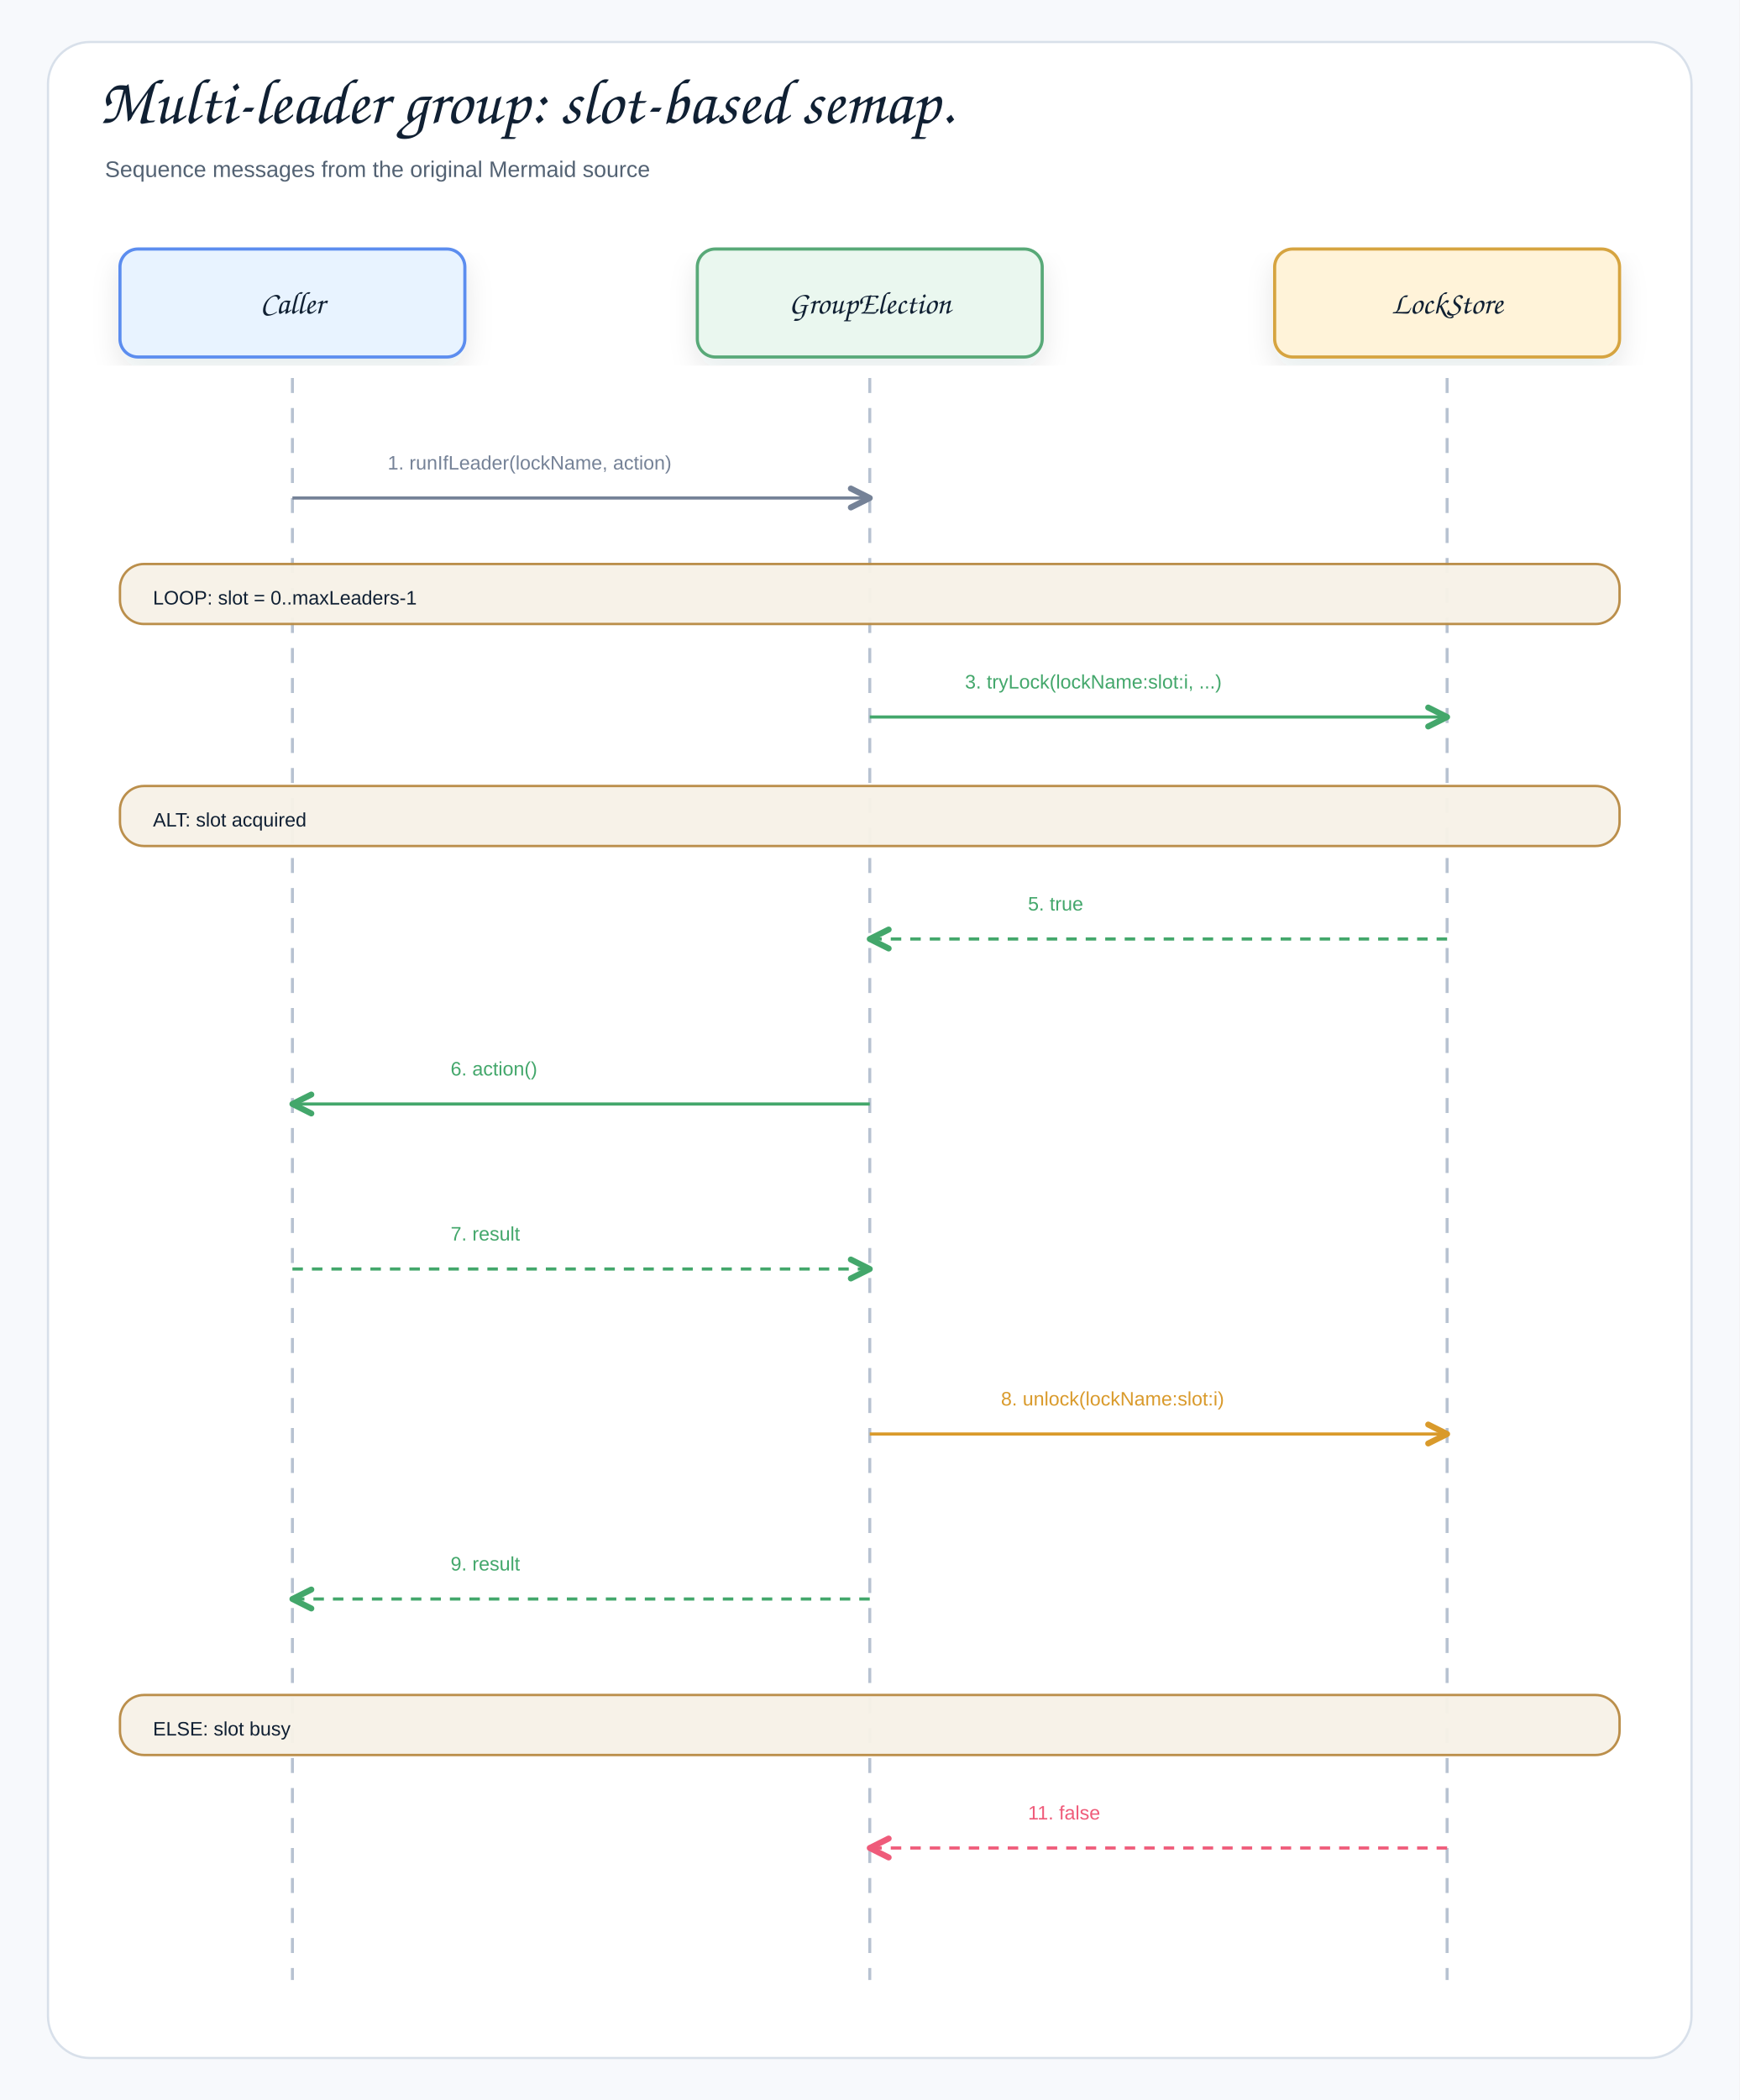
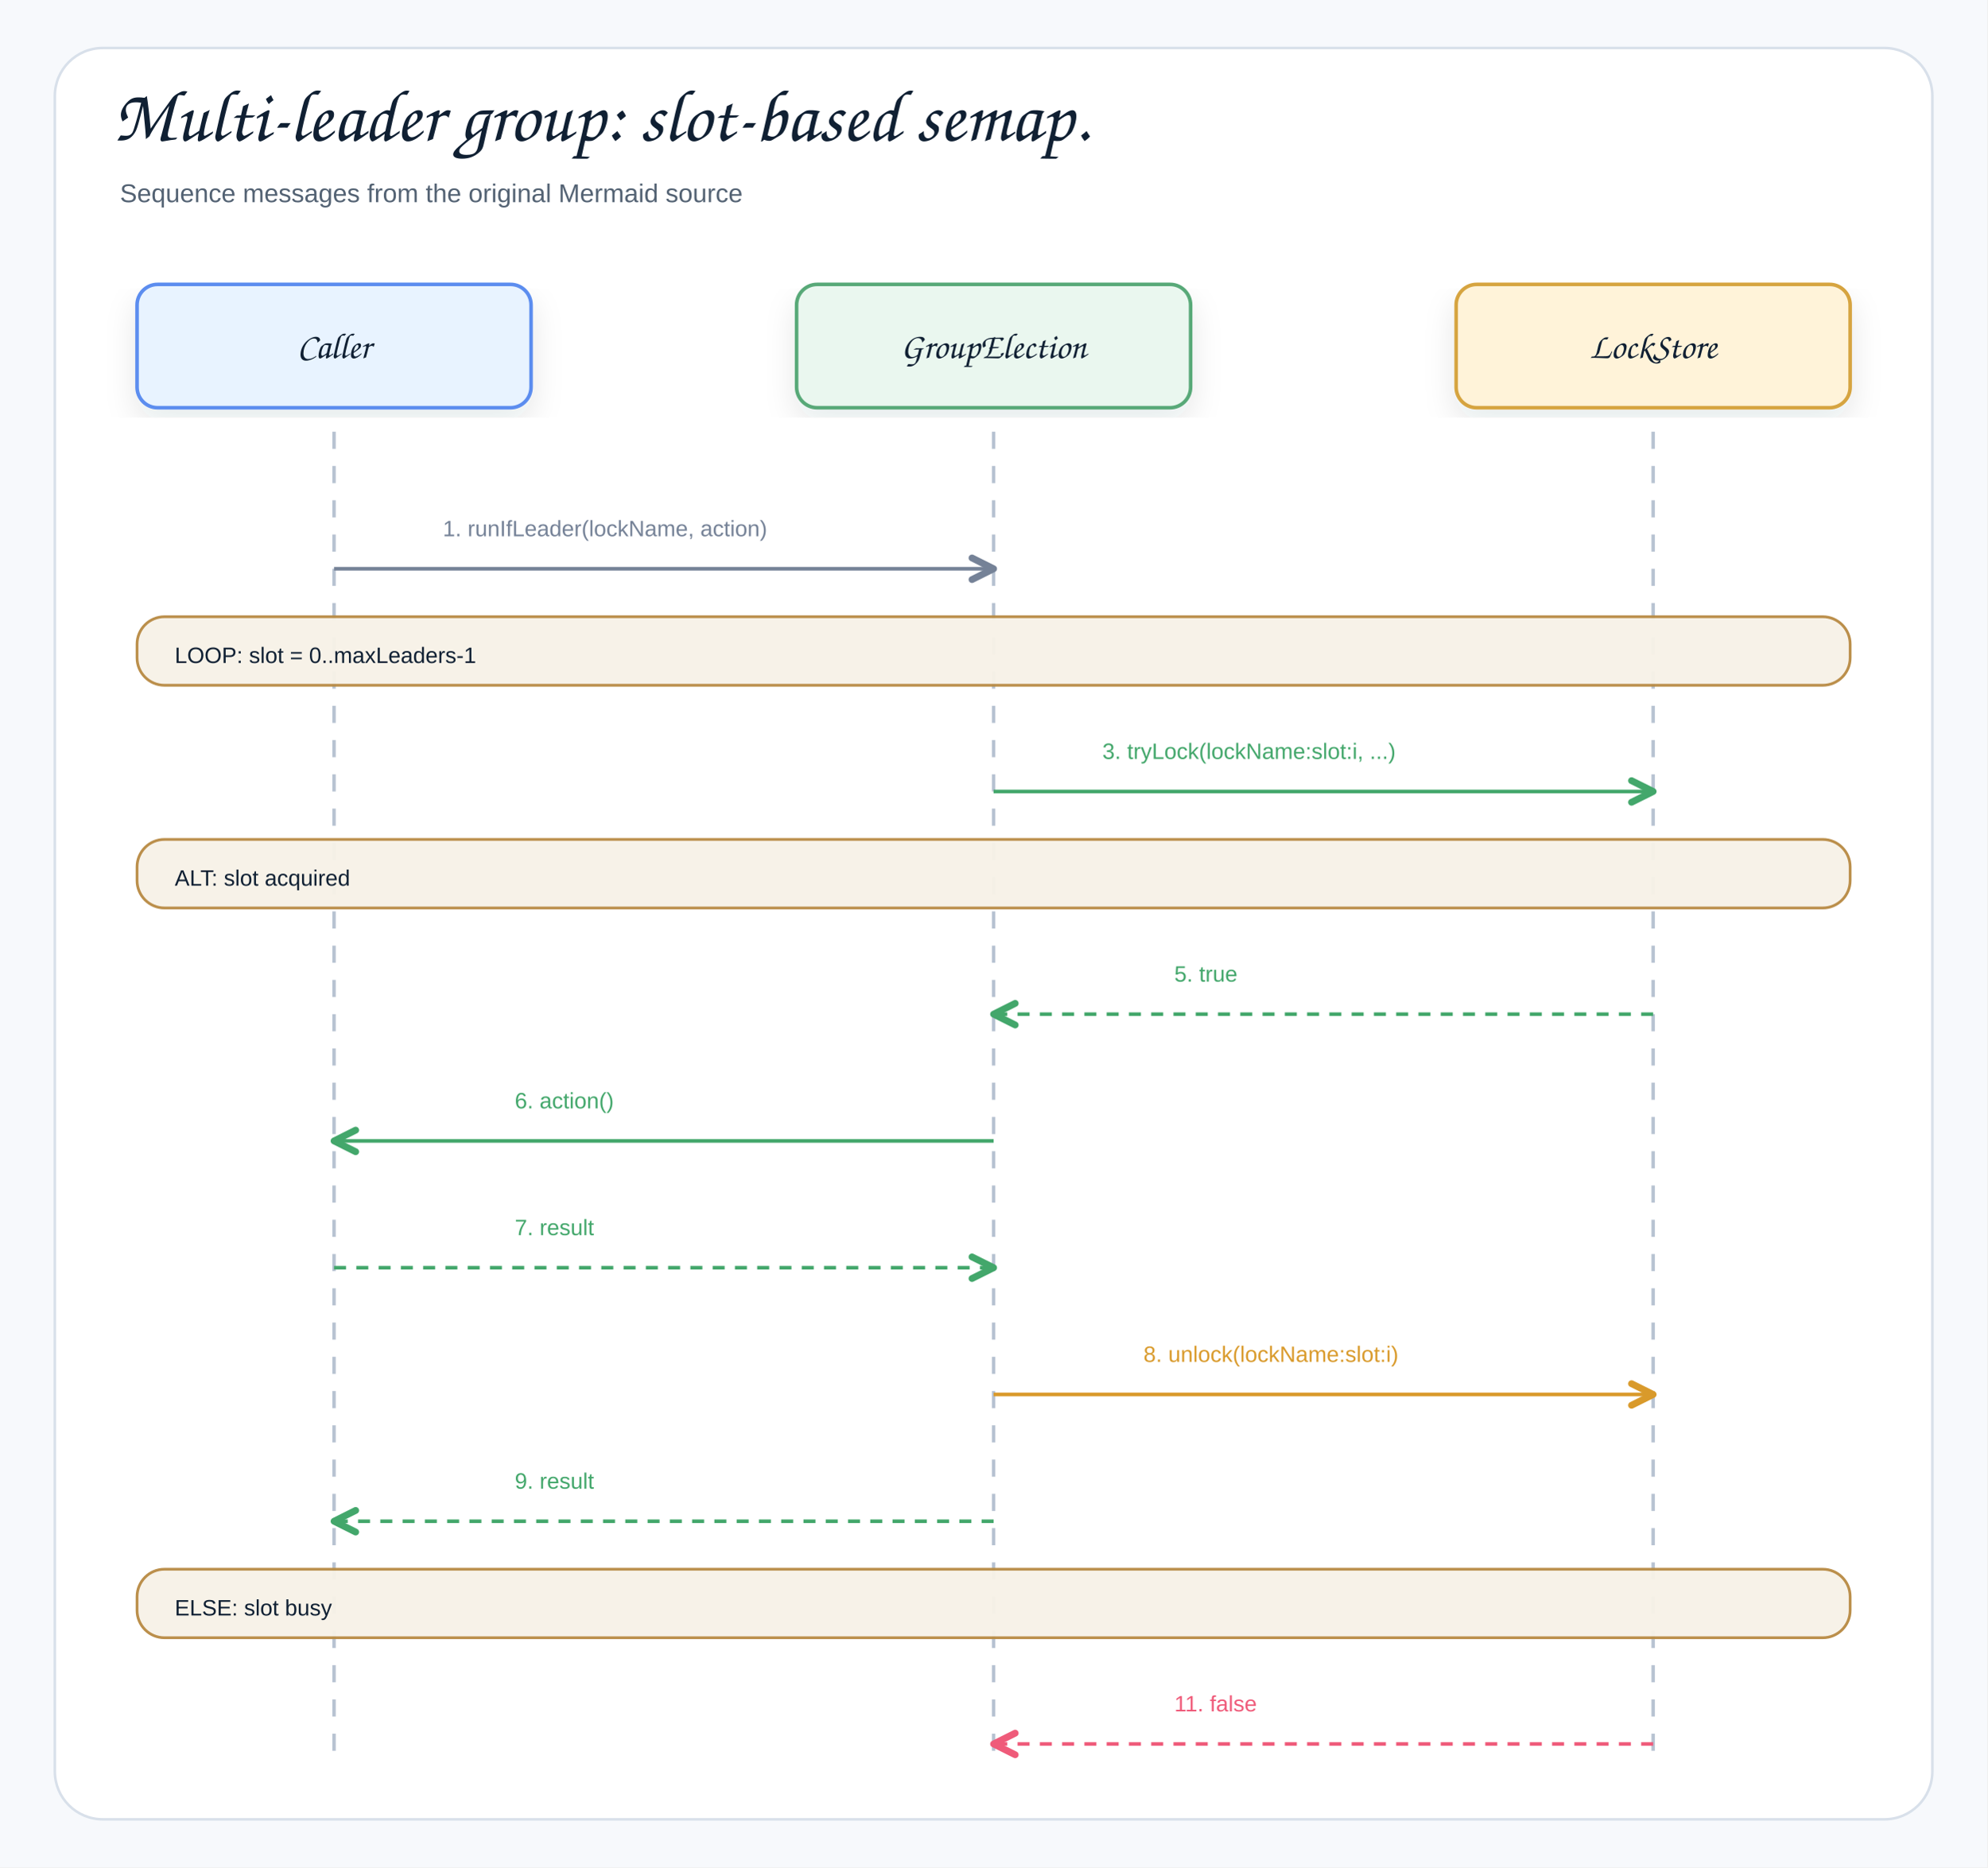
- <svg xmlns="http://www.w3.org/2000/svg" width="1160" height="1400" viewBox="0 0 1160 1400" role="img" aria-label="Multi-leader group: slot-based semaphore">
+ <svg xmlns="http://www.w3.org/2000/svg" width="1160" height="1090" viewBox="0 0 1160 1090" role="img" aria-label="Multi-leader group: slot-based semaphore">
  <defs>
    <filter id="shadow" x="-8%" y="-8%" width="116%" height="116%">
      <feDropShadow dx="0" dy="8" stdDeviation="9" flood-color="#1f2937" flood-opacity="0.10" />
    </filter>
    <marker id="openArrow" markerWidth="12" markerHeight="10" refX="10" refY="5" orient="auto" markerUnits="strokeWidth">
      <path d="M 1 1 L 10 5 L 1 9" fill="none" stroke="#758297" stroke-width="1.8" stroke-linecap="round" stroke-linejoin="round" />
    </marker>
    <marker id="inherit" markerWidth="14" markerHeight="12" refX="12" refY="6" orient="auto" markerUnits="strokeWidth">
      <path d="M 0 1 L 12 6 L 0 11 Z" fill="#ffffff" stroke="#758297" stroke-width="1.8" />
    </marker>
    <style>
    .canvas{fill:#f7f9fc}.frame{fill:#fff;stroke:#d8e0ea;stroke-width:1.5}
    .title{font-family:"Architects Daughter","Comic Mono","Comic Sans MS","Comic Sans",cursive;font-size:43px;font-weight:400;fill:#102033}
    .subtitle{font-family:"Comic Mono","Comic Sans MS","Comic Sans","Comic Neue",Arial,sans-serif;font-size:15px;font-weight:400;fill:#536273}
    .label{font-family:"Architects Daughter","Comic Mono","Comic Sans MS","Comic Sans",cursive;font-size:25px;font-weight:400;fill:#102033}
    .smallLabel{font-family:"Architects Daughter","Comic Mono","Comic Sans MS","Comic Sans",cursive;font-size:21px;font-weight:400;fill:#102033}
    .mono{font-family:"Comic Mono","Comic Sans MS","Comic Sans","Comic Neue",Arial,sans-serif;font-size:12px;font-weight:400;fill:#102033}
    .small{font-family:"Comic Mono","Comic Sans MS","Comic Sans","Comic Neue",Arial,sans-serif;font-size:12px;font-weight:400;fill:#536273}
    .strong{font-family:"Comic Mono","Comic Sans MS","Comic Sans","Comic Neue",Arial,sans-serif;font-size:13px;font-weight:400;fill:#102033}
    .card{stroke-width:2.1;filter:url(#shadow)}.compartment{stroke-width:1.5;fill:none}
    .line{stroke:#758297;stroke-width:2.1;fill:none;marker-end:url(#openArrow)}
    .plainLine{stroke:#758297;stroke-width:2.1;fill:none}
    .dashed{stroke:#758297;stroke-width:2.1;stroke-dasharray:7 6;fill:none;marker-end:url(#openArrow)}
    .inheritLine{stroke:#758297;stroke-width:2.2;fill:none;marker-end:url(#inherit)}
    .implLine{stroke:#758297;stroke-width:2.2;stroke-dasharray:8 7;fill:none;marker-end:url(#inherit)}
  </style>
    <marker id="semanticArrow-neutral" markerWidth="8" markerHeight="8" refX="7" refY="4" orient="auto" markerUnits="strokeWidth">
      <path d="M 1 1 L 7 4 L 1 7" fill="none" stroke="#758297" stroke-width="1.9" stroke-linecap="round" stroke-linejoin="round" />
    </marker>
    <marker id="semanticArrow-leader" markerWidth="8" markerHeight="8" refX="7" refY="4" orient="auto" markerUnits="strokeWidth">
      <path d="M 1 1 L 7 4 L 1 7" fill="none" stroke="#43A76B" stroke-width="1.9" stroke-linecap="round" stroke-linejoin="round" />
    </marker>
    <marker id="semanticArrow-skipped" markerWidth="8" markerHeight="8" refX="7" refY="4" orient="auto" markerUnits="strokeWidth">
      <path d="M 1 1 L 7 4 L 1 7" fill="none" stroke="#EF5B7A" stroke-width="1.9" stroke-linecap="round" stroke-linejoin="round" />
    </marker>
    <marker id="semanticArrow-contention" markerWidth="8" markerHeight="8" refX="7" refY="4" orient="auto" markerUnits="strokeWidth">
      <path d="M 1 1 L 7 4 L 1 7" fill="none" stroke="#D99A2B" stroke-width="1.9" stroke-linecap="round" stroke-linejoin="round" />
    </marker>
    <marker id="semanticArrow-reacquire" markerWidth="8" markerHeight="8" refX="7" refY="4" orient="auto" markerUnits="strokeWidth">
      <path d="M 1 1 L 7 4 L 1 7" fill="none" stroke="#8B6EEB" stroke-width="1.9" stroke-linecap="round" stroke-linejoin="round" />
    </marker>
  </defs>
-   <rect class="canvas" width="1160" height="1400" />
-   <rect class="frame" x="32" y="28" width="1096" height="1344" rx="28" />
+   <rect class="canvas" width="1160" height="1090" />
+   <rect class="frame" x="32" y="28" width="1096" height="1034" rx="28" />
  <text class="title" x="66" y="82">Multi-leader group: slot-based semap.</text>
  <text class="subtitle" x="70" y="118">Sequence messages from the original Mermaid source</text>
  <rect class="card" x="80" y="166" width="230" height="72" rx="12" fill="#E8F3FF" stroke="#5B8DEF" />
  <text class="smallLabel" x="195" y="209" text-anchor="middle">Caller</text>
-   <line class="lifeline" x1="195" y1="252" x2="195" y2="1320" stroke="#b7c2d1" stroke-width="2" stroke-dasharray="10 10" />
+   <line class="lifeline" x1="195" y1="252" x2="195" y2="1030" stroke="#b7c2d1" stroke-width="2" stroke-dasharray="10 10" />
  <rect class="card" x="465" y="166" width="230" height="72" rx="12" fill="#EAF7EF" stroke="#58A978" />
  <text class="smallLabel" x="580" y="209" text-anchor="middle">GroupElection</text>
-   <line class="lifeline" x1="580" y1="252" x2="580" y2="1320" stroke="#b7c2d1" stroke-width="2" stroke-dasharray="10 10" />
+   <line class="lifeline" x1="580" y1="252" x2="580" y2="1030" stroke="#b7c2d1" stroke-width="2" stroke-dasharray="10 10" />
  <rect class="card" x="850" y="166" width="230" height="72" rx="12" fill="#FFF3D9" stroke="#D6A441" />
  <text class="smallLabel" x="965" y="209" text-anchor="middle">LockStore</text>
-   <line class="lifeline" x1="965" y1="252" x2="965" y2="1320" stroke="#b7c2d1" stroke-width="2" stroke-dasharray="10 10" />
+   <line class="lifeline" x1="965" y1="252" x2="965" y2="1030" stroke="#b7c2d1" stroke-width="2" stroke-dasharray="10 10" />
  <rect x="240.5" y="286" width="294" height="40" rx="12" fill="#ffffff" opacity="0.97" />
  <text class="strong" x="258.5" y="313" text-anchor="start" style="fill:#758297">1. runIfLeader(lockName, action)</text>
  <path class="line" d="M195 332 L580 332" data-route-tone="neutral" style="stroke:#758297;marker-end:url(#semanticArrow-neutral)" />
-   <rect x="80" y="376" width="1000" height="40" rx="16" fill="#F7F1E7" stroke="#B88A44" stroke-width="1.6" opacity="0.96" />
-   <text class="strong" x="102" y="403" text-anchor="start">LOOP: slot = 0..maxLeaders-1</text>
-   <rect x="625.5" y="432" width="294" height="40" rx="12" fill="#ffffff" opacity="0.97" />
-   <text class="strong" x="643.5" y="459" text-anchor="start" style="fill:#43A76B">3. tryLock(lockName:slot:i, ...)</text>
-   <path class="line" d="M580 478 L965 478" data-route-tone="leader" style="stroke:#43A76B;marker-end:url(#semanticArrow-leader)" />
-   <rect x="80" y="524" width="1000" height="40" rx="16" fill="#F7F1E7" stroke="#B88A44" stroke-width="1.6" opacity="0.96" />
-   <text class="strong" x="102" y="551" text-anchor="start">ALT: slot acquired</text>
-   <rect x="667.5" y="580" width="210" height="40" rx="12" fill="#ffffff" opacity="0.97" />
-   <text class="strong" x="685.5" y="607" text-anchor="start" style="fill:#43A76B">5. true</text>
-   <path class="dashed" d="M965 626 L580 626" data-route-tone="leader" style="stroke:#43A76B;marker-end:url(#semanticArrow-leader)" />
-   <rect x="282.5" y="690" width="210" height="40" rx="12" fill="#ffffff" opacity="0.97" />
-   <text class="strong" x="300.5" y="717" text-anchor="start" style="fill:#43A76B">6. action()</text>
-   <path class="line" d="M580 736 L195 736" data-route-tone="leader" style="stroke:#43A76B;marker-end:url(#semanticArrow-leader)" />
-   <rect x="282.5" y="800" width="210" height="40" rx="12" fill="#ffffff" opacity="0.97" />
-   <text class="strong" x="300.5" y="827" text-anchor="start" style="fill:#43A76B">7. result</text>
-   <path class="dashed" d="M195 846 L580 846" data-route-tone="leader" style="stroke:#43A76B;marker-end:url(#semanticArrow-leader)" />
-   <rect x="649.5" y="910" width="246" height="40" rx="12" fill="#ffffff" opacity="0.97" />
-   <text class="strong" x="667.5" y="937" text-anchor="start" style="fill:#D99A2B">8. unlock(lockName:slot:i)</text>
-   <path class="line" d="M580 956 L965 956" data-route-tone="contention" style="stroke:#D99A2B;marker-end:url(#semanticArrow-contention)" />
-   <rect x="282.5" y="1020" width="210" height="40" rx="12" fill="#ffffff" opacity="0.97" />
-   <text class="strong" x="300.5" y="1047" text-anchor="start" style="fill:#43A76B">9. result</text>
-   <path class="dashed" d="M580 1066 L195 1066" data-route-tone="leader" style="stroke:#43A76B;marker-end:url(#semanticArrow-leader)" />
-   <rect x="80" y="1130" width="1000" height="40" rx="16" fill="#F7F1E7" stroke="#B88A44" stroke-width="1.6" opacity="0.96" />
-   <text class="strong" x="102" y="1157" text-anchor="start">ELSE: slot busy</text>
-   <rect x="667.5" y="1186" width="210" height="40" rx="12" fill="#ffffff" opacity="0.97" />
-   <text class="strong" x="685.5" y="1213" text-anchor="start" style="fill:#EF5B7A">11. false</text>
-   <path class="dashed" d="M965 1232 L580 1232" data-route-tone="skipped" style="stroke:#EF5B7A;marker-end:url(#semanticArrow-skipped)" />
+   <rect x="80" y="360" width="1000" height="40" rx="16" fill="#F7F1E7" stroke="#B88A44" stroke-width="1.6" opacity="0.96" />
+   <text class="strong" x="102" y="387" text-anchor="start">LOOP: slot = 0..maxLeaders-1</text>
+   <rect x="625.5" y="416" width="294" height="40" rx="12" fill="#ffffff" opacity="0.97" />
+   <text class="strong" x="643.5" y="443" text-anchor="start" style="fill:#43A76B">3. tryLock(lockName:slot:i, ...)</text>
+   <path class="line" d="M580 462 L965 462" data-route-tone="leader" style="stroke:#43A76B;marker-end:url(#semanticArrow-leader)" />
+   <rect x="80" y="490" width="1000" height="40" rx="16" fill="#F7F1E7" stroke="#B88A44" stroke-width="1.6" opacity="0.96" />
+   <text class="strong" x="102" y="517" text-anchor="start">ALT: slot acquired</text>
+   <rect x="667.5" y="546" width="210" height="40" rx="12" fill="#ffffff" opacity="0.97" />
+   <text class="strong" x="685.5" y="573" text-anchor="start" style="fill:#43A76B">5. true</text>
+   <path class="dashed" d="M965 592 L580 592" data-route-tone="leader" style="stroke:#43A76B;marker-end:url(#semanticArrow-leader)" />
+   <rect x="282.5" y="620" width="210" height="40" rx="12" fill="#ffffff" opacity="0.97" />
+   <text class="strong" x="300.5" y="647" text-anchor="start" style="fill:#43A76B">6. action()</text>
+   <path class="line" d="M580 666 L195 666" data-route-tone="leader" style="stroke:#43A76B;marker-end:url(#semanticArrow-leader)" />
+   <rect x="282.5" y="694" width="210" height="40" rx="12" fill="#ffffff" opacity="0.97" />
+   <text class="strong" x="300.5" y="721" text-anchor="start" style="fill:#43A76B">7. result</text>
+   <path class="dashed" d="M195 740 L580 740" data-route-tone="leader" style="stroke:#43A76B;marker-end:url(#semanticArrow-leader)" />
+   <rect x="649.5" y="768" width="246" height="40" rx="12" fill="#ffffff" opacity="0.97" />
+   <text class="strong" x="667.5" y="795" text-anchor="start" style="fill:#D99A2B">8. unlock(lockName:slot:i)</text>
+   <path class="line" d="M580 814 L965 814" data-route-tone="contention" style="stroke:#D99A2B;marker-end:url(#semanticArrow-contention)" />
+   <rect x="282.5" y="842" width="210" height="40" rx="12" fill="#ffffff" opacity="0.97" />
+   <text class="strong" x="300.5" y="869" text-anchor="start" style="fill:#43A76B">9. result</text>
+   <path class="dashed" d="M580 888 L195 888" data-route-tone="leader" style="stroke:#43A76B;marker-end:url(#semanticArrow-leader)" />
+   <rect x="80" y="916" width="1000" height="40" rx="16" fill="#F7F1E7" stroke="#B88A44" stroke-width="1.6" opacity="0.96" />
+   <text class="strong" x="102" y="943" text-anchor="start">ELSE: slot busy</text>
+   <rect x="667.5" y="972" width="210" height="40" rx="12" fill="#ffffff" opacity="0.97" />
+   <text class="strong" x="685.5" y="999" text-anchor="start" style="fill:#EF5B7A">11. false</text>
+   <path class="dashed" d="M965 1018 L580 1018" data-route-tone="skipped" style="stroke:#EF5B7A;marker-end:url(#semanticArrow-skipped)" />
</svg>
